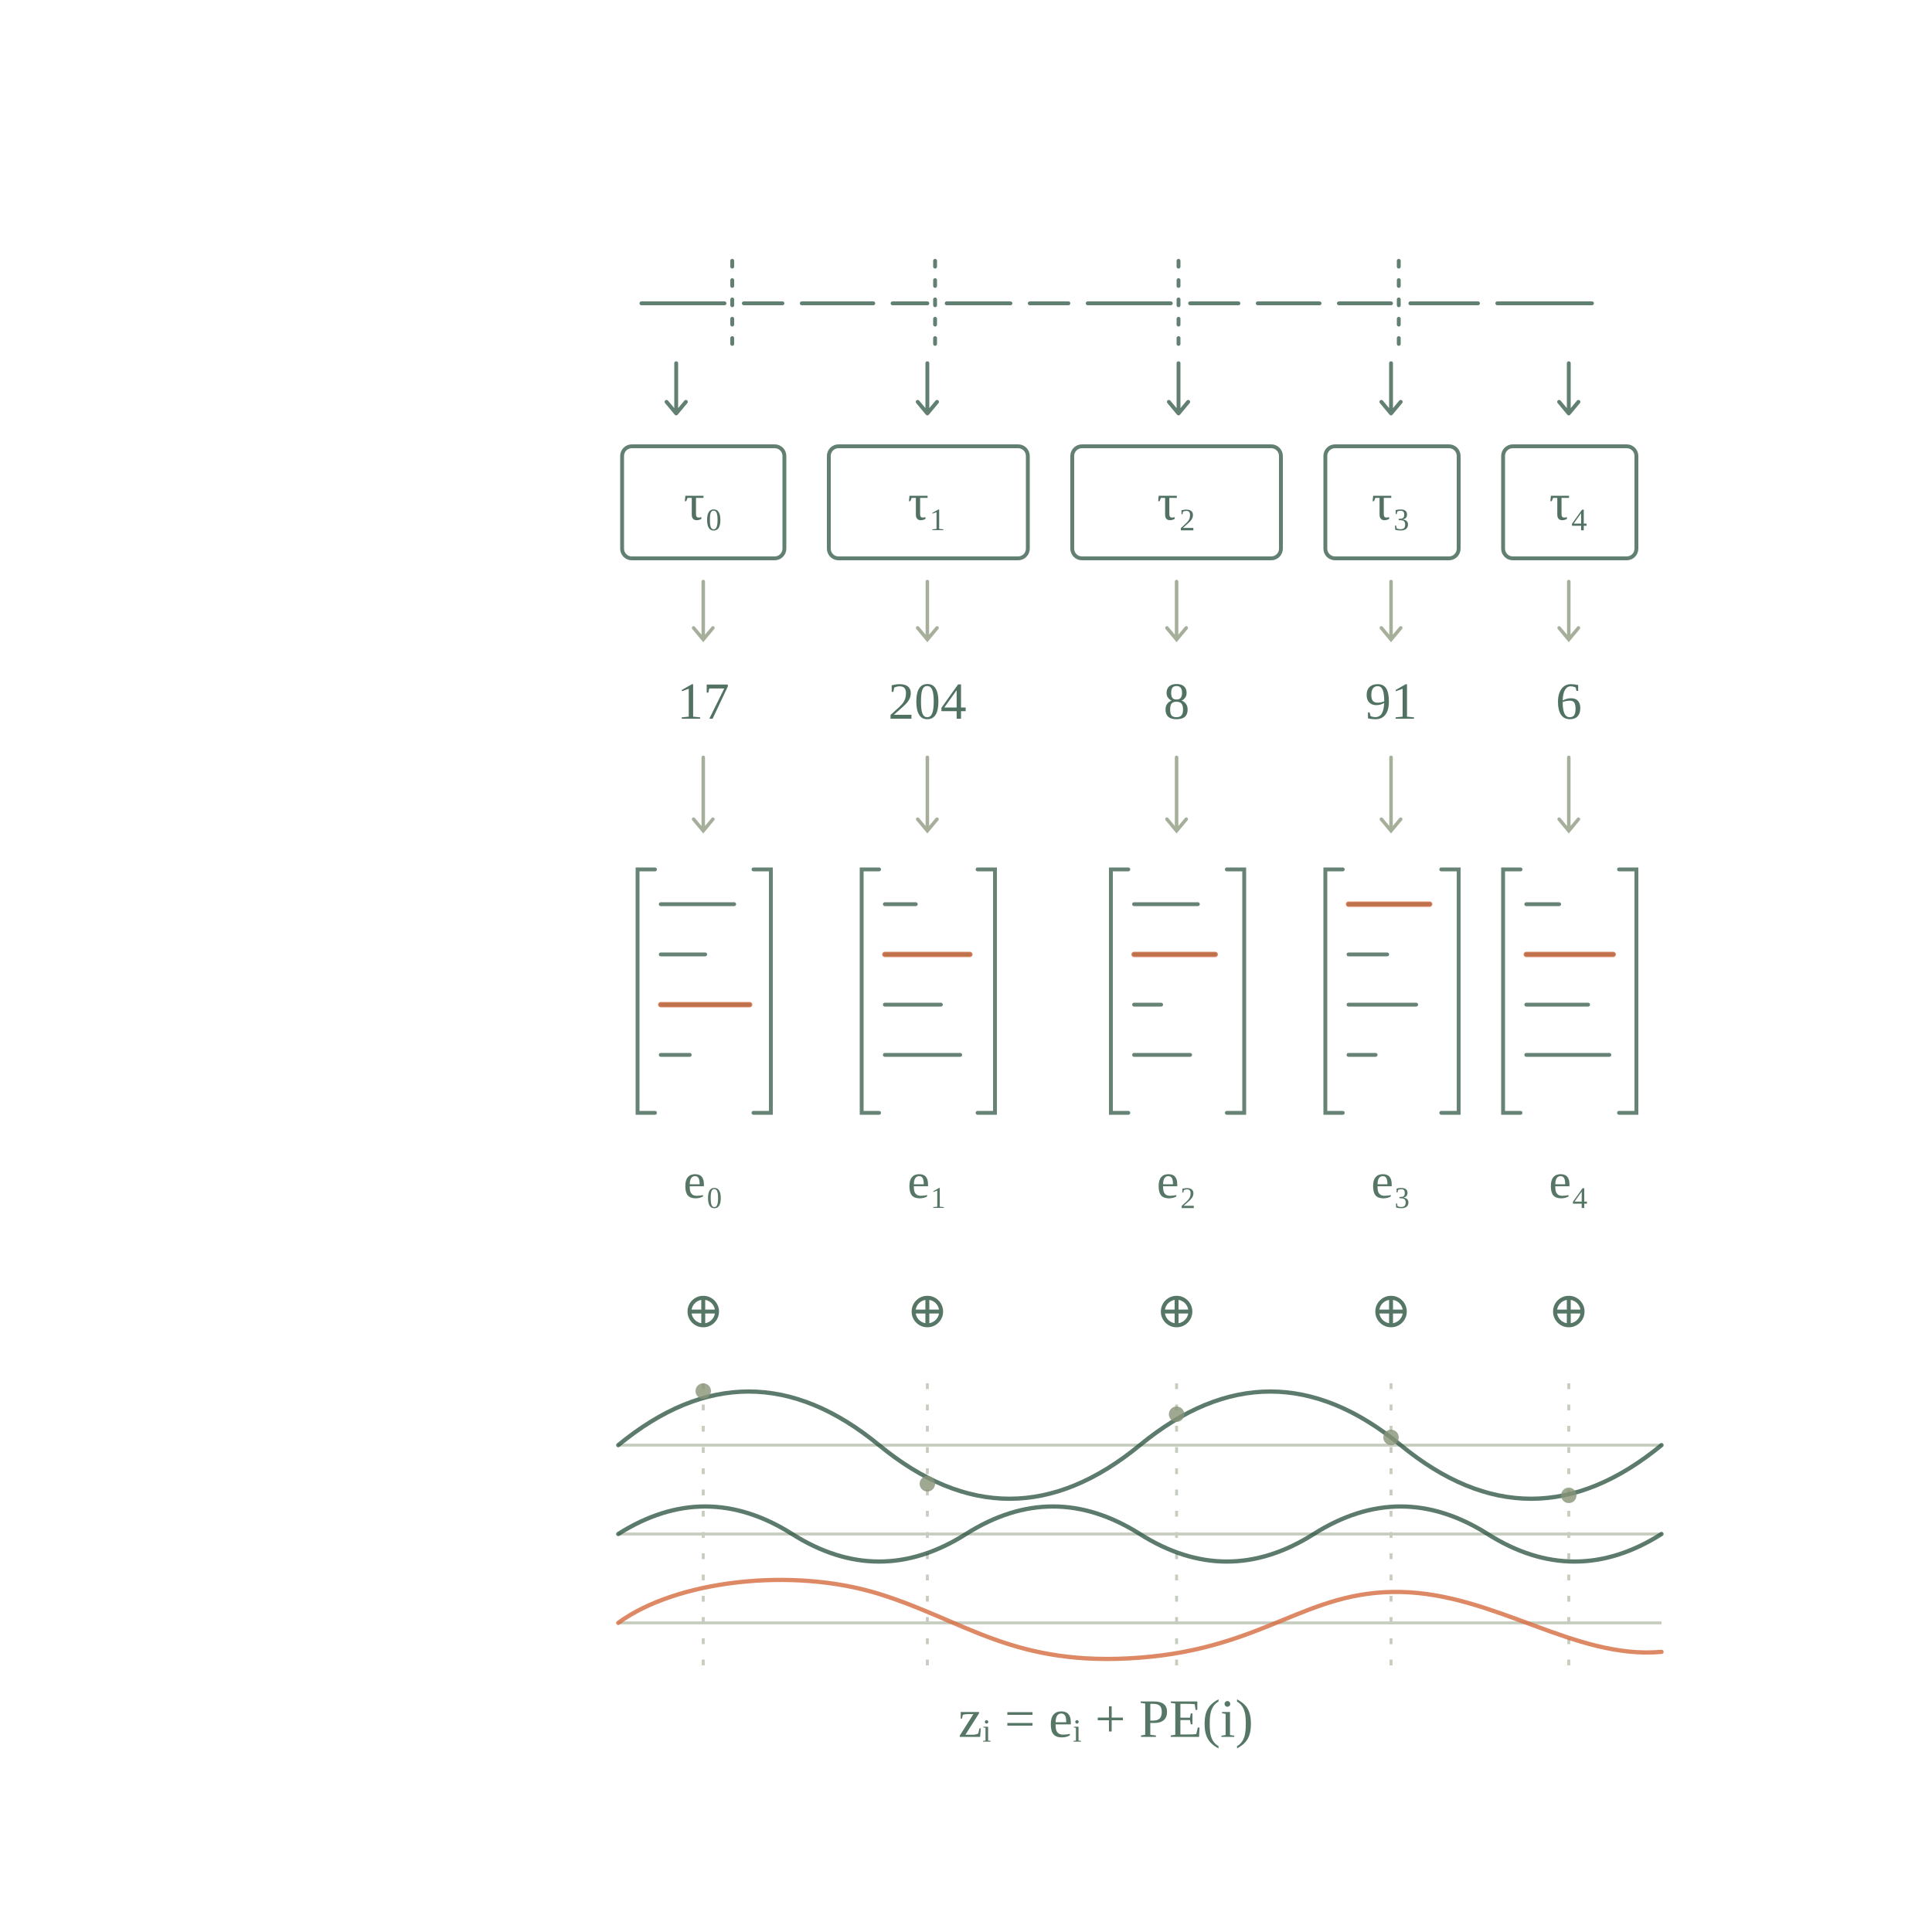
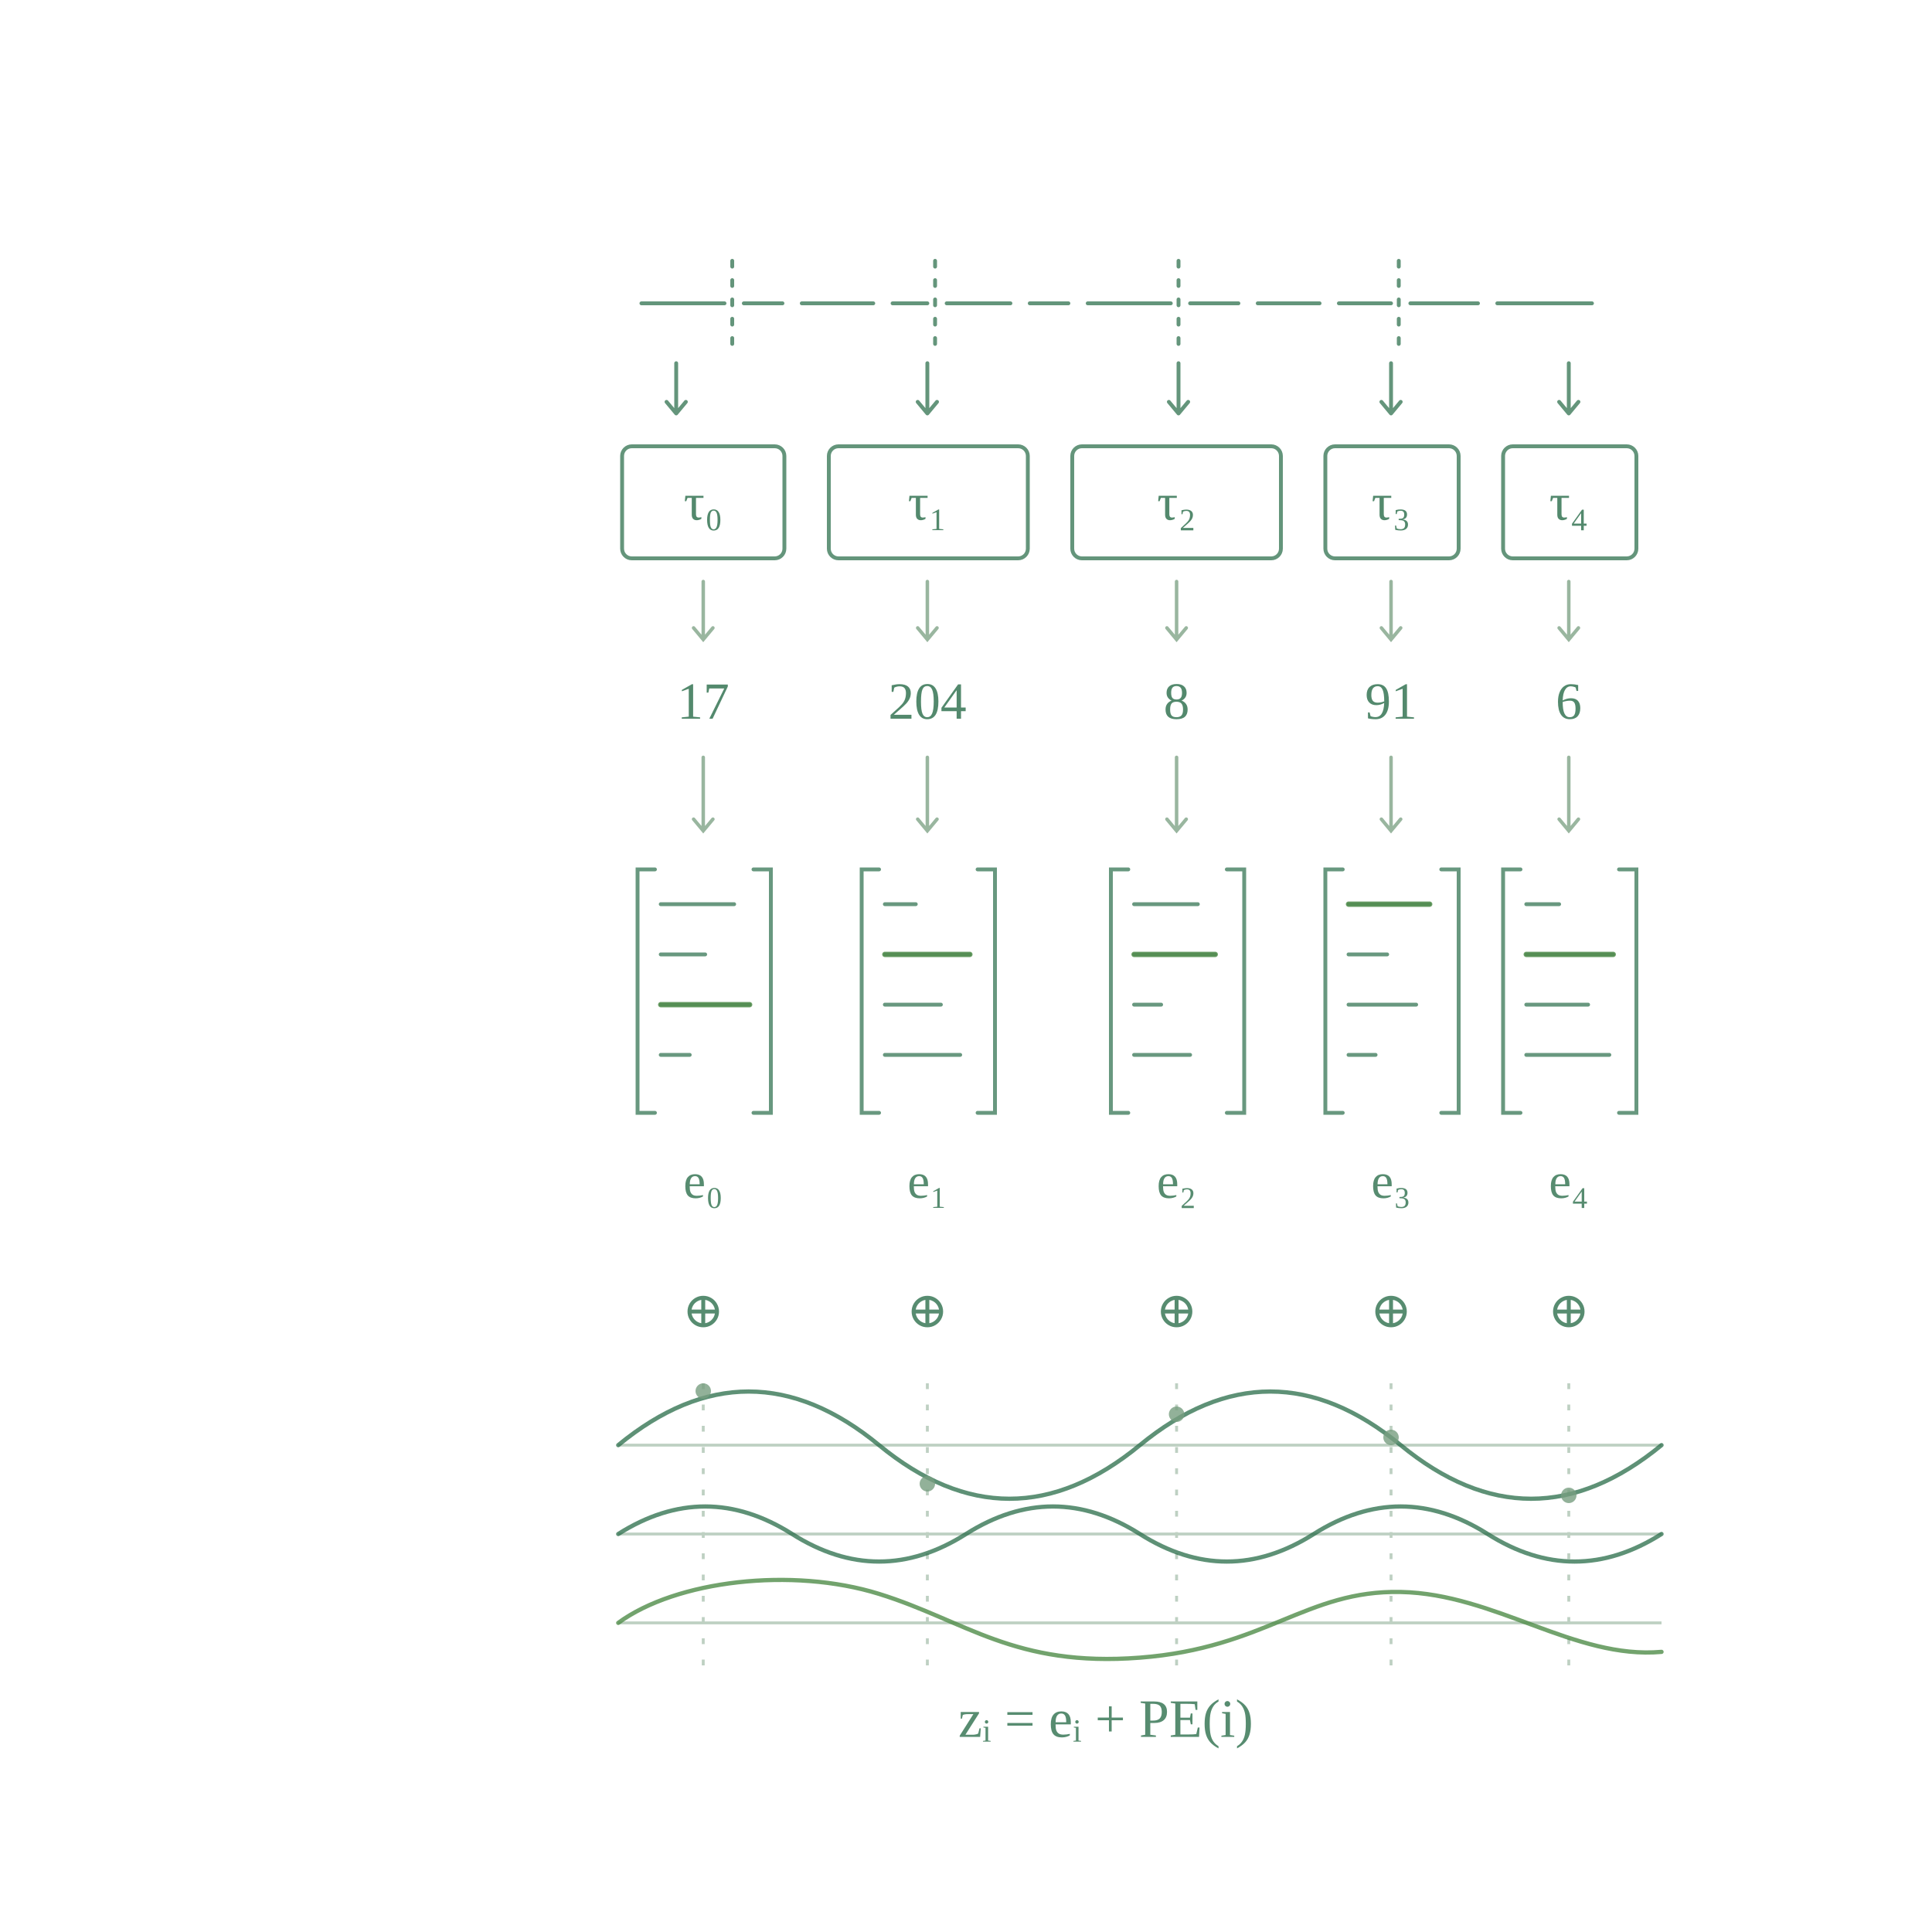
<svg xmlns="http://www.w3.org/2000/svg" viewBox="0 0 1000 1000" fill="none">
-   <g stroke="#264f3b" stroke-width="2" stroke-linecap="round" stroke-linejoin="round" opacity=".72">
+   <g stroke="#286c48" stroke-width="2" stroke-linecap="round" stroke-linejoin="round" opacity=".72">
    <path d="M332 157H375M385 157H405M415 157H452M462 157H480M490 157H523M533 157H553M563 157H606M616 157H641M651 157H683M693 157H720M730 157H765M775 157H824" />
    <path d="M379 135V180M484 135V180M610 135V180M724 135V180" stroke-dasharray="3 7" />
    <rect x="322" y="231" width="84" height="58" rx="5" />
    <rect x="429" y="231" width="103" height="58" rx="5" />
    <rect x="555" y="231" width="108" height="58" rx="5" />
    <rect x="686" y="231" width="69" height="58" rx="5" />
    <rect x="778" y="231" width="69" height="58" rx="5" />
    <path d="M350 188V214M480 188V214M610 188V214M720 188V214M812 188V214M345 208L350 214 355 208M475 208L480 214 485 208M605 208L610 214 615 208M715 208L720 214 725 208M807 208L812 214 817 208" />
  </g>
-   <g fill="#264f3b" font-family="Georgia, 'Times New Roman', serif" font-size="27" text-anchor="middle" opacity=".8">
+   <g fill="#286c48" font-family="Georgia, 'Times New Roman', serif" font-size="27" text-anchor="middle" opacity=".8">
    <text x="364" y="269">τ₀</text>
    <text x="480" y="269">τ₁</text>
    <text x="609" y="269">τ₂</text>
    <text x="720" y="269">τ₃</text>
    <text x="812" y="269">τ₄</text>
    <text x="364" y="372">17</text>
    <text x="480" y="372">204</text>
    <text x="609" y="372">8</text>
    <text x="720" y="372">91</text>
    <text x="812" y="372">6</text>
  </g>
-   <g stroke="#879477" stroke-width="1.8" stroke-linecap="round" opacity=".75">
+   <g stroke="#779d7f" stroke-width="1.8" stroke-linecap="round" opacity=".75">
    <path d="M364 301V331M480 301V331M609 301V331M720 301V331M812 301V331M359 325L364 331 369 325M475 325L480 331 485 325M604 325L609 331 614 325M715 325L720 331 725 325M807 325L812 331 817 325" />
    <path d="M364 392V430M480 392V430M609 392V430M720 392V430M812 392V430M359 424L364 430 369 424M475 424L480 430 485 424M604 424L609 430 614 424M715 424L720 430 725 424M807 424L812 430 817 424" />
  </g>
-   <g stroke="#264f3b" stroke-width="2" stroke-linecap="round" opacity=".7">
+   <g stroke="#286c48" stroke-width="2" stroke-linecap="round" opacity=".7">
    <path d="M339 450H330V576H339M390 450H399V576H390M455 450H446V576H455M506 450H515V576H506M584 450H575V576H584M635 450H644V576H635M695 450H686V576H695M746 450H755V576H746M787 450H778V576H787M838 450H847V576H838" />
    <path d="M342 468H380M342 494H365M342 520H388M342 546H357M458 468H474M458 494H502M458 520H487M458 546H497M587 468H620M587 494H629M587 520H601M587 546H616M698 468H740M698 494H718M698 520H733M698 546H712M790 468H807M790 494H835M790 520H822M790 546H833" />
  </g>
-   <g stroke="#d66b3f" stroke-width="2.8" stroke-linecap="round" opacity=".78">
+   <g stroke="#4f8c48" stroke-width="2.8" stroke-linecap="round" opacity=".78">
    <path d="M342 520H388M458 494H502M587 494H629M698 468H740M790 494H835" />
  </g>
-   <g fill="#264f3b" font-family="Georgia, 'Times New Roman', serif" font-size="26" text-anchor="middle" opacity=".78">
+   <g fill="#286c48" font-family="Georgia, 'Times New Roman', serif" font-size="26" text-anchor="middle" opacity=".78">
    <text x="364" y="620">e₀</text>
    <text x="480" y="620">e₁</text>
    <text x="609" y="620">e₂</text>
    <text x="720" y="620">e₃</text>
    <text x="812" y="620">e₄</text>
    <text x="364" y="687">⊕</text>
    <text x="480" y="687">⊕</text>
    <text x="609" y="687">⊕</text>
    <text x="720" y="687">⊕</text>
    <text x="812" y="687">⊕</text>
  </g>
-   <g stroke="#879477" stroke-width="1.5" opacity=".48">
+   <g stroke="#779d7f" stroke-width="1.5" opacity=".48">
    <path d="M320 748H860M320 794H860M320 840H860" />
    <path d="M364 716V870M480 716V870M609 716V870M720 716V870M812 716V870" stroke-dasharray="3 8" />
  </g>
-   <g stroke="#264f3b" stroke-width="2.2" stroke-linecap="round" opacity=".75">
+   <g stroke="#286c48" stroke-width="2.2" stroke-linecap="round" opacity=".75">
    <path d="M320 748C365 711 410 711 455 748S545 785 590 748 680 711 725 748 815 785 860 748" />
    <path d="M320 794C350 775 380 775 410 794S470 813 500 794 560 775 590 794 650 813 680 794 740 775 770 794 830 813 860 794" />
  </g>
-   <path d="M320 840C350 818 410 811 455 825S525 863 590 858 676 823 725 824 815 859 860 855" stroke="#d66b3f" stroke-width="2.2" stroke-linecap="round" opacity=".8" />
-   <g fill="#879477" opacity=".8">
+   <path d="M320 840C350 818 410 811 455 825S525 863 590 858 676 823 725 824 815 859 860 855" stroke="#4f8c48" stroke-width="2.2" stroke-linecap="round" opacity=".8" />
+   <g fill="#779d7f" opacity=".8">
    <circle cx="364" cy="720" r="4" />
    <circle cx="480" cy="768" r="4" />
    <circle cx="609" cy="732" r="4" />
    <circle cx="720" cy="744" r="4" />
    <circle cx="812" cy="774" r="4" />
  </g>
-   <text x="496" y="899" fill="#264f3b" font-family="Georgia, 'Times New Roman', serif" font-size="28" opacity=".78">zᵢ = eᵢ + PE(i)</text>
+   <text x="496" y="899" fill="#286c48" font-family="Georgia, 'Times New Roman', serif" font-size="28" opacity=".78">zᵢ = eᵢ + PE(i)</text>
</svg>
